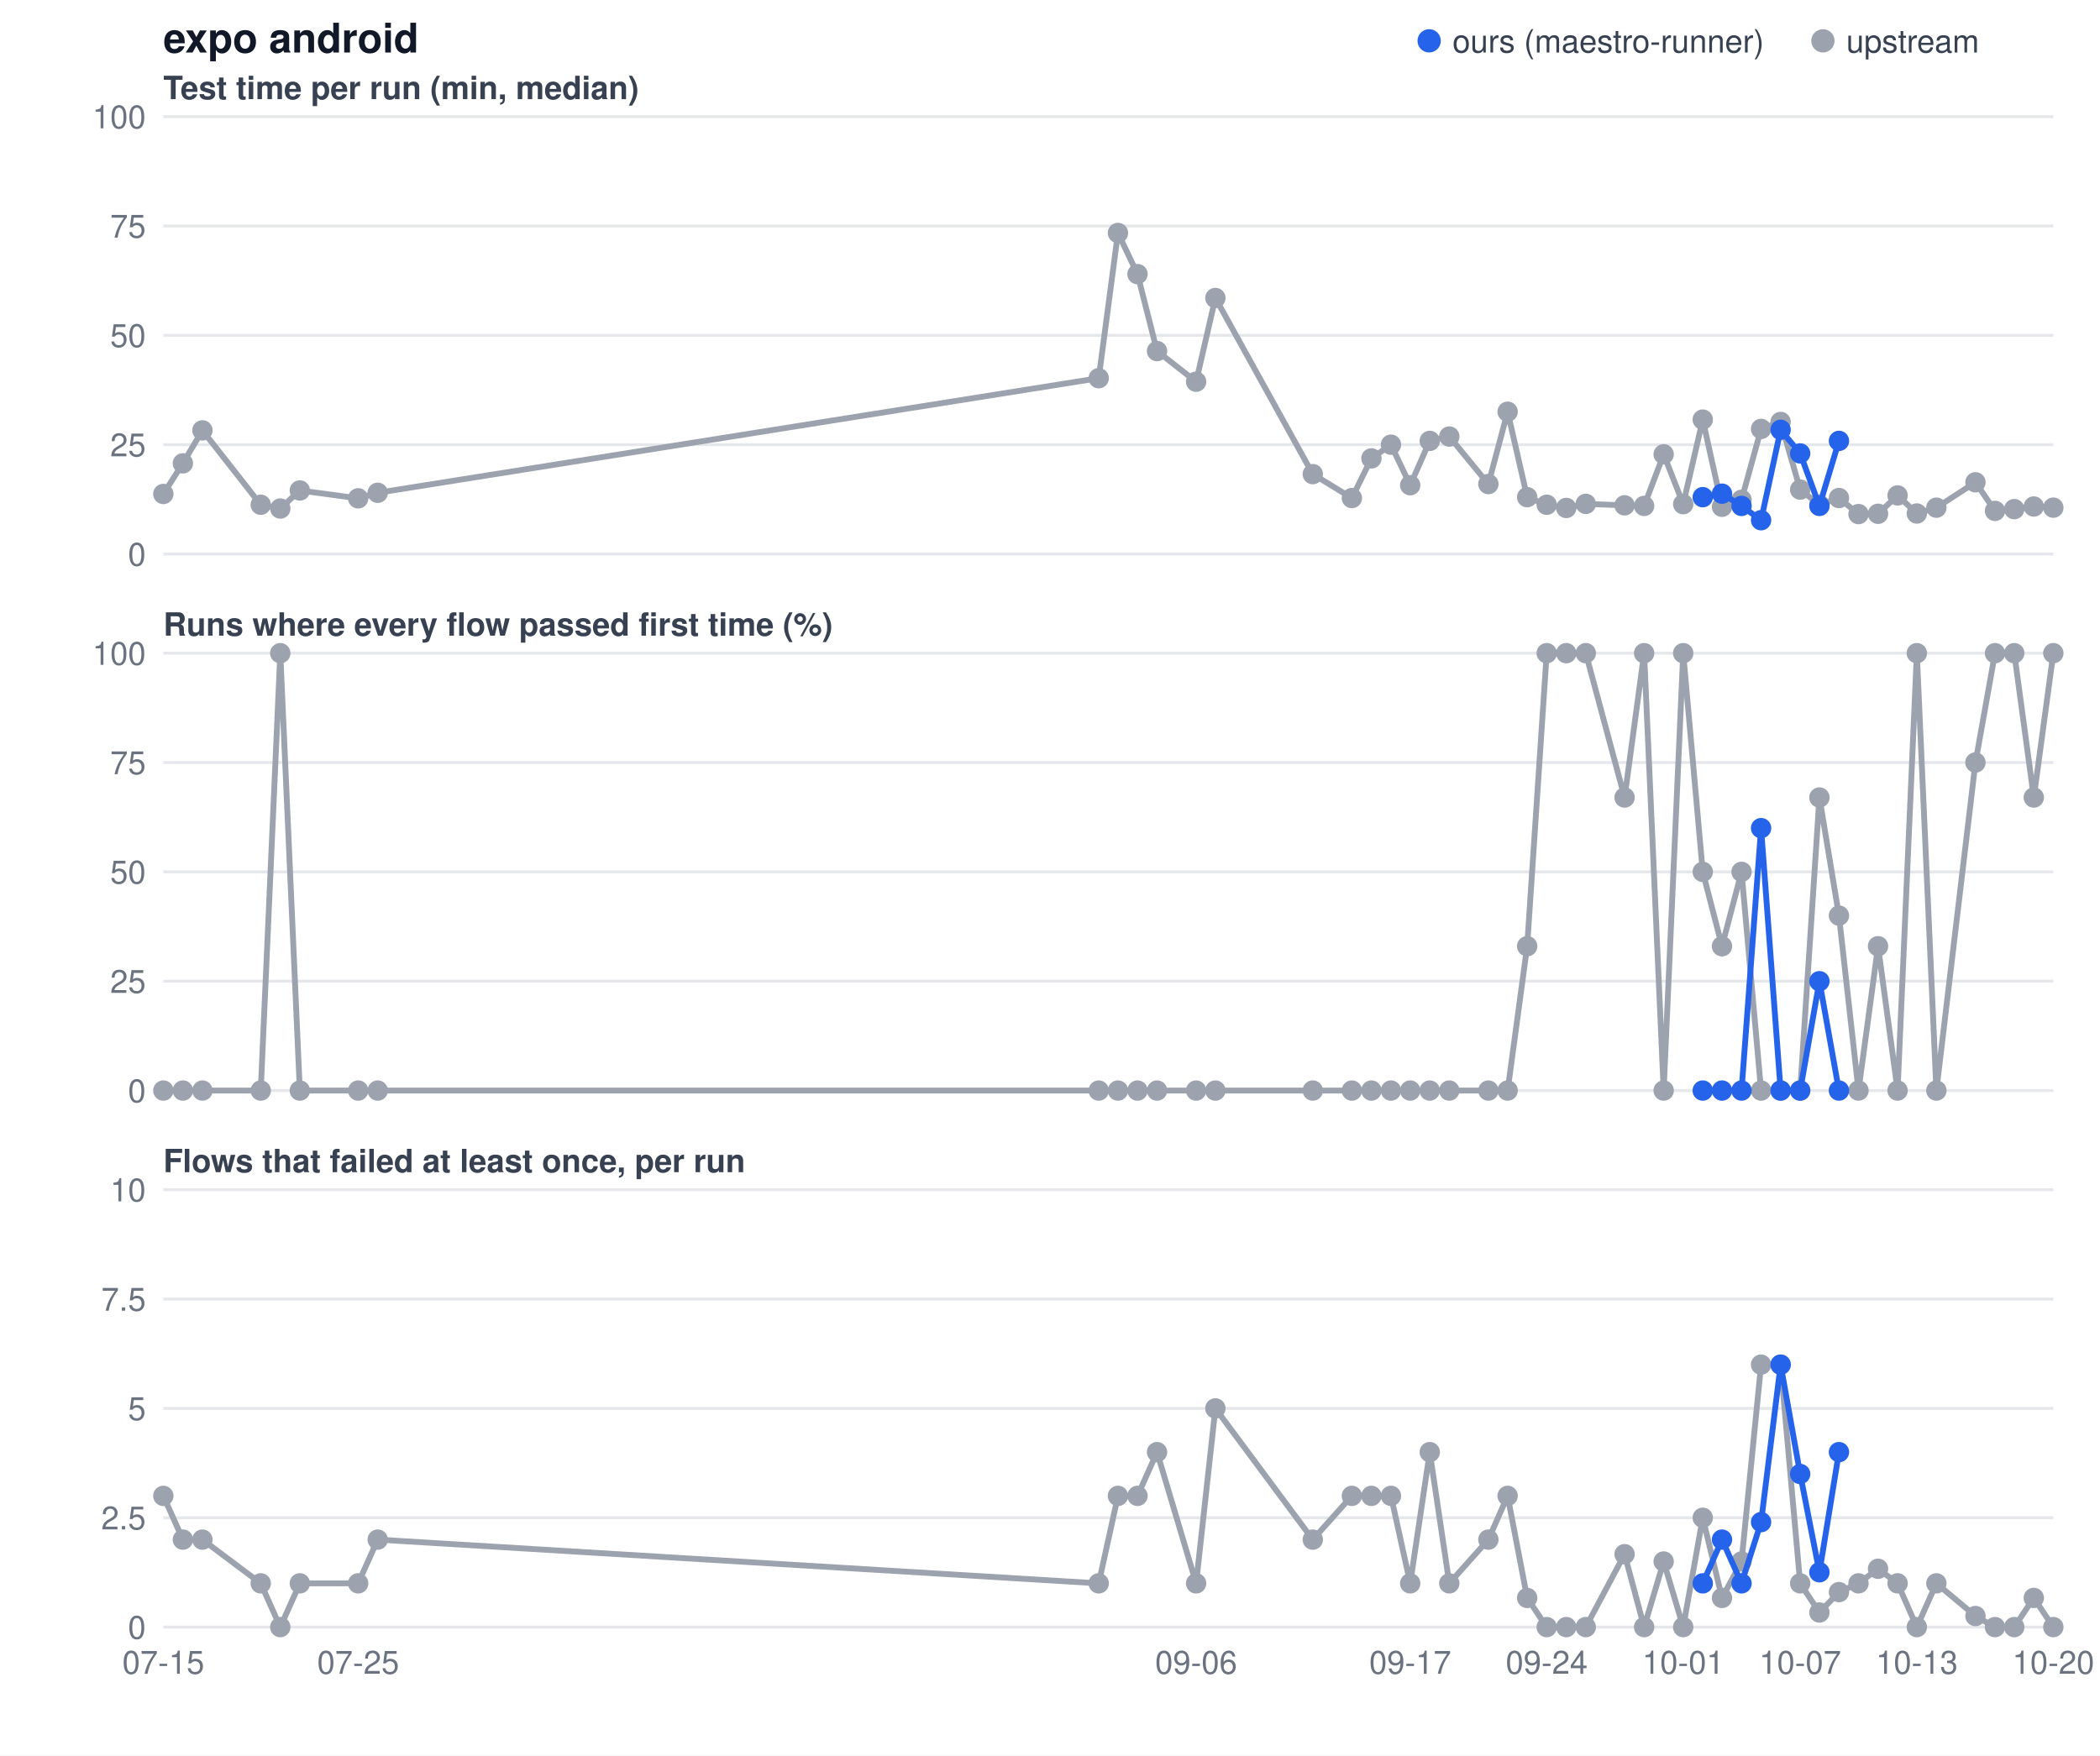
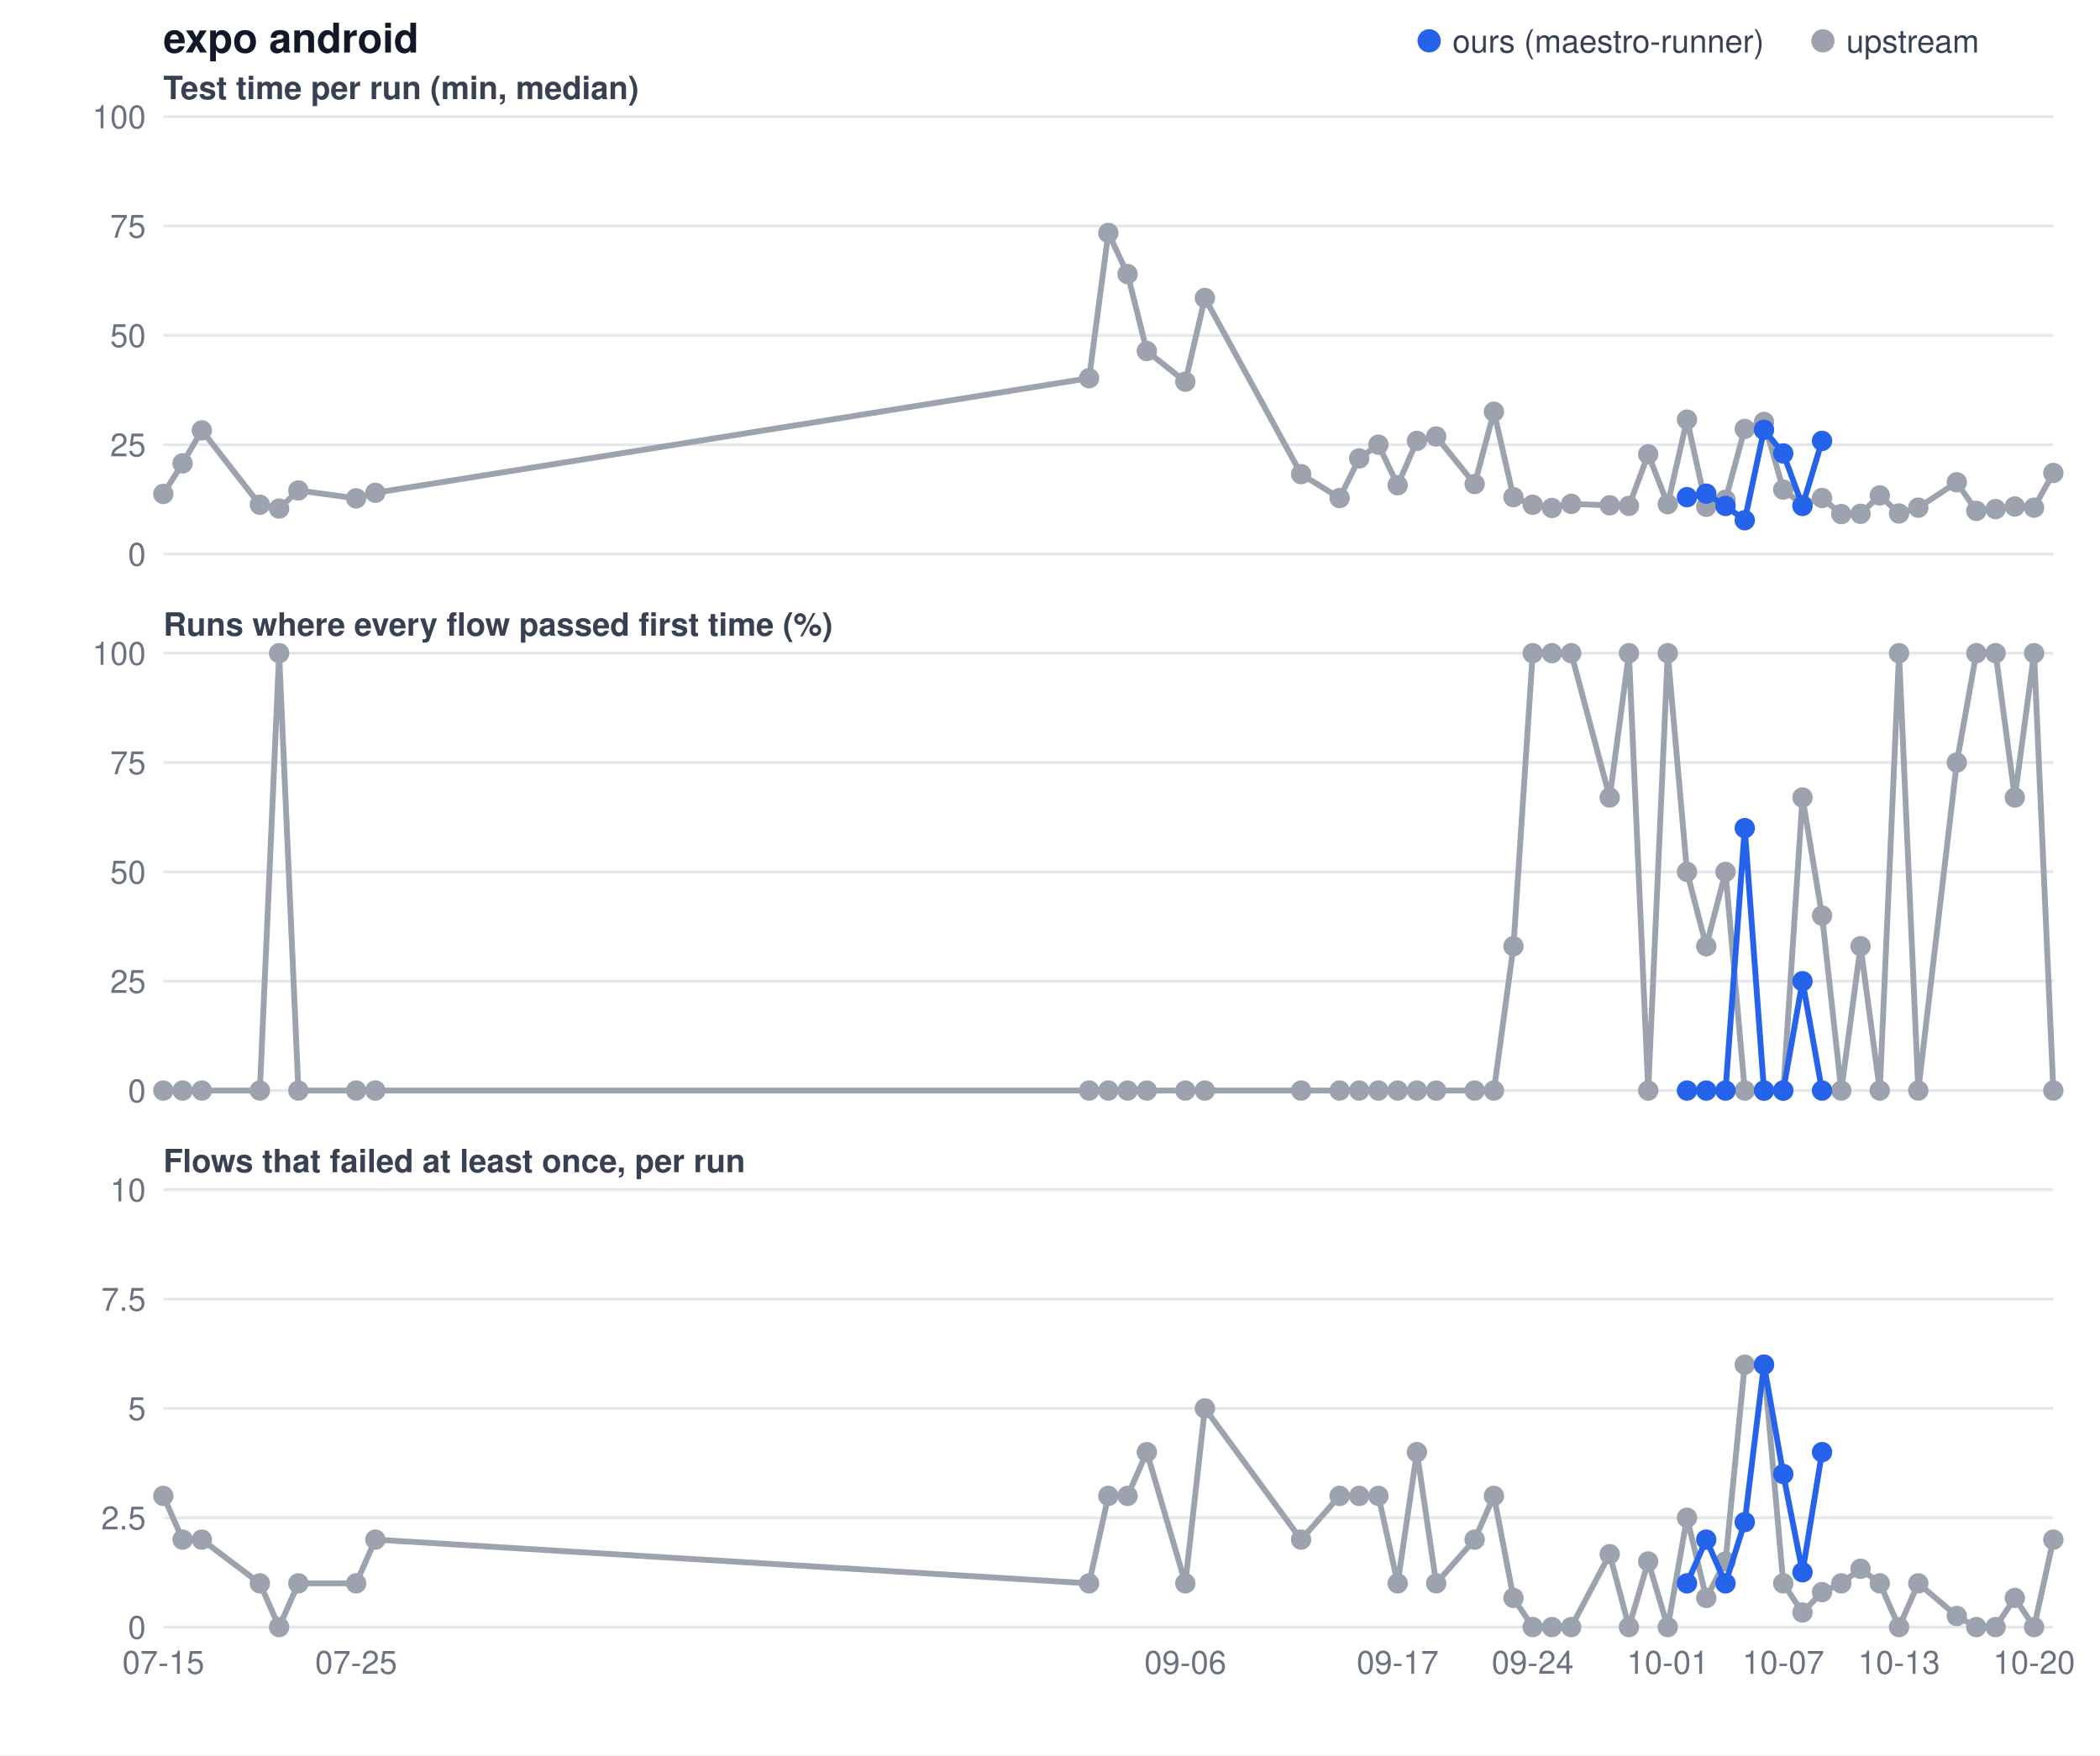
<svg xmlns="http://www.w3.org/2000/svg" width="720" height="602" font-family="-apple-system,Segoe UI,Helvetica,Arial,sans-serif" font-size="11">
  <rect width="100%" height="100%" fill="#ffffff" />
  <text x="56" y="18" font-size="14" font-weight="600" fill="#111827">expo android</text>
  <circle cx="490" cy="14" r="4" fill="#2563eb" />
  <text x="498" y="18" fill="#374151">ours (maestro-runner)</text>
  <circle cx="625" cy="14" r="4" fill="#9ca3af" />
  <text x="633" y="18" fill="#374151">upstream</text>
  <text x="56" y="34" fill="#374151" font-weight="600">Test time per run (min, median)</text>
  <line x1="56" x2="704" y1="190.0" y2="190.0" stroke="#e5e7eb" />
  <text x="50" y="194.0" text-anchor="end" fill="#6b7280">0</text>
  <line x1="56" x2="704" y1="152.5" y2="152.5" stroke="#e5e7eb" />
  <text x="50" y="156.5" text-anchor="end" fill="#6b7280">25</text>
  <line x1="56" x2="704" y1="115.0" y2="115.0" stroke="#e5e7eb" />
  <text x="50" y="119.0" text-anchor="end" fill="#6b7280">50</text>
  <line x1="56" x2="704" y1="77.5" y2="77.5" stroke="#e5e7eb" />
  <text x="50" y="81.5" text-anchor="end" fill="#6b7280">75</text>
  <line x1="56" x2="704" y1="40.0" y2="40.0" stroke="#e5e7eb" />
  <text x="50" y="44.0" text-anchor="end" fill="#6b7280">100</text>
-   <polyline fill="none" stroke="#9ca3af" stroke-width="2" points="56.0,169.4 62.7,158.9 69.4,147.6 89.4,173.1 96.1,174.4 102.8,168.2 122.8,170.9 129.5,169.0 376.7,129.7 383.3,79.9 390.0,94.0 396.7,120.4 410.1,130.9 416.7,102.2 450.1,162.6 463.5,170.8 470.2,157.2 476.9,152.5 483.5,166.4 490.2,151.2 496.9,149.7 510.3,166.0 516.9,141.2 523.6,170.5 530.3,173.1 537.0,174.2 543.7,172.8 557.0,173.3 563.7,173.5 570.4,155.8 577.1,172.9 583.8,143.9 590.4,173.8 597.1,171.4 603.8,147.1 610.5,144.7 617.2,167.9 623.8,173.1 630.5,170.8 637.2,176.3 643.9,176.2 650.6,169.9 657.2,176.1 663.9,174.1 677.3,165.4 684.0,175.2 690.6,174.6 697.3,173.7 704.0,174.1" />
+   <polyline fill="none" stroke="#9ca3af" stroke-width="2" points="56.0,169.4 62.6,158.9 69.2,147.6 89.1,173.1 95.7,174.4 102.3,168.2 122.1,170.9 128.7,169.0 373.4,129.7 380.0,79.9 386.6,94.0 393.2,120.4 406.4,130.9 413.1,102.2 446.1,162.6 459.3,170.8 466.0,157.2 472.6,152.5 479.2,166.4 485.8,151.2 492.4,149.7 505.6,166.0 512.2,141.2 518.9,170.5 525.5,173.1 532.1,174.2 538.7,172.8 551.9,173.3 558.5,173.5 565.1,155.8 571.8,172.9 578.4,143.9 585.0,173.8 591.6,171.4 598.2,147.1 604.8,144.7 611.4,167.9 618.0,173.1 624.7,170.8 631.3,176.3 637.9,176.2 644.5,169.9 651.1,176.1 657.7,174.1 670.9,165.4 677.6,175.2 684.2,174.6 690.8,173.7 697.4,174.1 704.0,162.2" />
  <circle cx="56.0" cy="169.4" r="3.5" fill="#9ca3af" />
-   <circle cx="62.7" cy="158.9" r="3.5" fill="#9ca3af" />
-   <circle cx="69.4" cy="147.6" r="3.5" fill="#9ca3af" />
-   <circle cx="89.4" cy="173.1" r="3.5" fill="#9ca3af" />
-   <circle cx="96.1" cy="174.4" r="3.5" fill="#9ca3af" />
-   <circle cx="102.8" cy="168.2" r="3.5" fill="#9ca3af" />
-   <circle cx="122.8" cy="170.9" r="3.5" fill="#9ca3af" />
-   <circle cx="129.5" cy="169.0" r="3.5" fill="#9ca3af" />
-   <circle cx="376.7" cy="129.7" r="3.5" fill="#9ca3af" />
-   <circle cx="383.3" cy="79.9" r="3.5" fill="#9ca3af" />
-   <circle cx="390.0" cy="94.0" r="3.5" fill="#9ca3af" />
-   <circle cx="396.7" cy="120.4" r="3.5" fill="#9ca3af" />
-   <circle cx="410.1" cy="130.9" r="3.5" fill="#9ca3af" />
-   <circle cx="416.7" cy="102.2" r="3.5" fill="#9ca3af" />
-   <circle cx="450.1" cy="162.6" r="3.5" fill="#9ca3af" />
-   <circle cx="463.5" cy="170.8" r="3.5" fill="#9ca3af" />
-   <circle cx="470.2" cy="157.2" r="3.5" fill="#9ca3af" />
-   <circle cx="476.9" cy="152.5" r="3.5" fill="#9ca3af" />
-   <circle cx="483.5" cy="166.4" r="3.5" fill="#9ca3af" />
-   <circle cx="490.2" cy="151.2" r="3.5" fill="#9ca3af" />
-   <circle cx="496.9" cy="149.7" r="3.5" fill="#9ca3af" />
-   <circle cx="510.3" cy="166.0" r="3.5" fill="#9ca3af" />
-   <circle cx="516.9" cy="141.2" r="3.5" fill="#9ca3af" />
-   <circle cx="523.6" cy="170.5" r="3.5" fill="#9ca3af" />
-   <circle cx="530.3" cy="173.1" r="3.5" fill="#9ca3af" />
-   <circle cx="537.0" cy="174.2" r="3.5" fill="#9ca3af" />
-   <circle cx="543.7" cy="172.8" r="3.5" fill="#9ca3af" />
-   <circle cx="557.0" cy="173.3" r="3.5" fill="#9ca3af" />
-   <circle cx="563.7" cy="173.5" r="3.5" fill="#9ca3af" />
-   <circle cx="570.4" cy="155.8" r="3.5" fill="#9ca3af" />
-   <circle cx="577.1" cy="172.9" r="3.5" fill="#9ca3af" />
-   <circle cx="583.8" cy="143.9" r="3.5" fill="#9ca3af" />
-   <circle cx="590.4" cy="173.8" r="3.5" fill="#9ca3af" />
-   <circle cx="597.1" cy="171.4" r="3.5" fill="#9ca3af" />
-   <circle cx="603.8" cy="147.1" r="3.5" fill="#9ca3af" />
-   <circle cx="610.5" cy="144.7" r="3.5" fill="#9ca3af" />
-   <circle cx="617.2" cy="167.9" r="3.5" fill="#9ca3af" />
-   <circle cx="623.8" cy="173.1" r="3.5" fill="#9ca3af" />
-   <circle cx="630.5" cy="170.8" r="3.5" fill="#9ca3af" />
-   <circle cx="637.2" cy="176.3" r="3.5" fill="#9ca3af" />
-   <circle cx="643.9" cy="176.2" r="3.5" fill="#9ca3af" />
-   <circle cx="650.6" cy="169.9" r="3.5" fill="#9ca3af" />
-   <circle cx="657.2" cy="176.1" r="3.5" fill="#9ca3af" />
-   <circle cx="663.9" cy="174.1" r="3.5" fill="#9ca3af" />
-   <circle cx="677.3" cy="165.4" r="3.5" fill="#9ca3af" />
-   <circle cx="684.0" cy="175.2" r="3.5" fill="#9ca3af" />
-   <circle cx="690.6" cy="174.6" r="3.5" fill="#9ca3af" />
-   <circle cx="697.3" cy="173.7" r="3.5" fill="#9ca3af" />
-   <circle cx="704.0" cy="174.1" r="3.5" fill="#9ca3af" />
-   <polyline fill="none" stroke="#2563eb" stroke-width="2" points="583.8,170.5 590.4,169.3 597.1,173.5 603.8,178.4 610.5,147.4 617.2,155.5 623.8,173.5 630.5,151.2" />
-   <circle cx="583.8" cy="170.5" r="3.5" fill="#2563eb" />
-   <circle cx="590.4" cy="169.3" r="3.5" fill="#2563eb" />
-   <circle cx="597.1" cy="173.5" r="3.5" fill="#2563eb" />
-   <circle cx="603.8" cy="178.4" r="3.5" fill="#2563eb" />
-   <circle cx="610.5" cy="147.4" r="3.5" fill="#2563eb" />
-   <circle cx="617.2" cy="155.5" r="3.5" fill="#2563eb" />
-   <circle cx="623.8" cy="173.5" r="3.5" fill="#2563eb" />
-   <circle cx="630.5" cy="151.2" r="3.5" fill="#2563eb" />
+   <circle cx="62.6" cy="158.9" r="3.5" fill="#9ca3af" />
+   <circle cx="69.2" cy="147.6" r="3.5" fill="#9ca3af" />
+   <circle cx="89.1" cy="173.1" r="3.5" fill="#9ca3af" />
+   <circle cx="95.7" cy="174.4" r="3.5" fill="#9ca3af" />
+   <circle cx="102.3" cy="168.2" r="3.5" fill="#9ca3af" />
+   <circle cx="122.1" cy="170.9" r="3.5" fill="#9ca3af" />
+   <circle cx="128.7" cy="169.0" r="3.5" fill="#9ca3af" />
+   <circle cx="373.4" cy="129.7" r="3.5" fill="#9ca3af" />
+   <circle cx="380.0" cy="79.9" r="3.5" fill="#9ca3af" />
+   <circle cx="386.6" cy="94.0" r="3.5" fill="#9ca3af" />
+   <circle cx="393.2" cy="120.4" r="3.5" fill="#9ca3af" />
+   <circle cx="406.4" cy="130.9" r="3.5" fill="#9ca3af" />
+   <circle cx="413.1" cy="102.2" r="3.5" fill="#9ca3af" />
+   <circle cx="446.1" cy="162.6" r="3.5" fill="#9ca3af" />
+   <circle cx="459.3" cy="170.8" r="3.5" fill="#9ca3af" />
+   <circle cx="466.0" cy="157.2" r="3.5" fill="#9ca3af" />
+   <circle cx="472.6" cy="152.5" r="3.5" fill="#9ca3af" />
+   <circle cx="479.2" cy="166.4" r="3.5" fill="#9ca3af" />
+   <circle cx="485.8" cy="151.2" r="3.5" fill="#9ca3af" />
+   <circle cx="492.4" cy="149.7" r="3.5" fill="#9ca3af" />
+   <circle cx="505.6" cy="166.0" r="3.5" fill="#9ca3af" />
+   <circle cx="512.2" cy="141.2" r="3.5" fill="#9ca3af" />
+   <circle cx="518.9" cy="170.5" r="3.5" fill="#9ca3af" />
+   <circle cx="525.5" cy="173.1" r="3.5" fill="#9ca3af" />
+   <circle cx="532.1" cy="174.2" r="3.5" fill="#9ca3af" />
+   <circle cx="538.7" cy="172.8" r="3.5" fill="#9ca3af" />
+   <circle cx="551.9" cy="173.3" r="3.5" fill="#9ca3af" />
+   <circle cx="558.5" cy="173.5" r="3.5" fill="#9ca3af" />
+   <circle cx="565.1" cy="155.8" r="3.5" fill="#9ca3af" />
+   <circle cx="571.8" cy="172.9" r="3.5" fill="#9ca3af" />
+   <circle cx="578.4" cy="143.9" r="3.5" fill="#9ca3af" />
+   <circle cx="585.0" cy="173.8" r="3.5" fill="#9ca3af" />
+   <circle cx="591.6" cy="171.4" r="3.5" fill="#9ca3af" />
+   <circle cx="598.2" cy="147.1" r="3.5" fill="#9ca3af" />
+   <circle cx="604.8" cy="144.7" r="3.5" fill="#9ca3af" />
+   <circle cx="611.4" cy="167.9" r="3.5" fill="#9ca3af" />
+   <circle cx="618.0" cy="173.1" r="3.5" fill="#9ca3af" />
+   <circle cx="624.7" cy="170.8" r="3.5" fill="#9ca3af" />
+   <circle cx="631.3" cy="176.3" r="3.5" fill="#9ca3af" />
+   <circle cx="637.9" cy="176.2" r="3.5" fill="#9ca3af" />
+   <circle cx="644.5" cy="169.9" r="3.5" fill="#9ca3af" />
+   <circle cx="651.1" cy="176.1" r="3.5" fill="#9ca3af" />
+   <circle cx="657.7" cy="174.1" r="3.5" fill="#9ca3af" />
+   <circle cx="670.9" cy="165.4" r="3.5" fill="#9ca3af" />
+   <circle cx="677.6" cy="175.2" r="3.5" fill="#9ca3af" />
+   <circle cx="684.2" cy="174.6" r="3.5" fill="#9ca3af" />
+   <circle cx="690.8" cy="173.7" r="3.5" fill="#9ca3af" />
+   <circle cx="697.4" cy="174.1" r="3.5" fill="#9ca3af" />
+   <circle cx="704.0" cy="162.2" r="3.5" fill="#9ca3af" />
+   <polyline fill="none" stroke="#2563eb" stroke-width="2" points="578.4,170.5 585.0,169.3 591.6,173.5 598.2,178.4 604.8,147.4 611.4,155.5 618.0,173.5 624.7,151.2" />
+   <circle cx="578.4" cy="170.5" r="3.5" fill="#2563eb" />
+   <circle cx="585.0" cy="169.3" r="3.5" fill="#2563eb" />
+   <circle cx="591.6" cy="173.5" r="3.5" fill="#2563eb" />
+   <circle cx="598.2" cy="178.4" r="3.5" fill="#2563eb" />
+   <circle cx="604.8" cy="147.4" r="3.5" fill="#2563eb" />
+   <circle cx="611.4" cy="155.5" r="3.5" fill="#2563eb" />
+   <circle cx="618.0" cy="173.5" r="3.5" fill="#2563eb" />
+   <circle cx="624.7" cy="151.2" r="3.5" fill="#2563eb" />
  <text x="56" y="218" fill="#374151" font-weight="600">Runs where every flow passed first time (%)</text>
  <line x1="56" x2="704" y1="374.0" y2="374.0" stroke="#e5e7eb" />
  <text x="50" y="378.0" text-anchor="end" fill="#6b7280">0</text>
  <line x1="56" x2="704" y1="336.5" y2="336.5" stroke="#e5e7eb" />
  <text x="50" y="340.5" text-anchor="end" fill="#6b7280">25</text>
  <line x1="56" x2="704" y1="299.0" y2="299.0" stroke="#e5e7eb" />
  <text x="50" y="303.0" text-anchor="end" fill="#6b7280">50</text>
  <line x1="56" x2="704" y1="261.5" y2="261.5" stroke="#e5e7eb" />
  <text x="50" y="265.5" text-anchor="end" fill="#6b7280">75</text>
  <line x1="56" x2="704" y1="224.0" y2="224.0" stroke="#e5e7eb" />
  <text x="50" y="228.0" text-anchor="end" fill="#6b7280">100</text>
-   <polyline fill="none" stroke="#9ca3af" stroke-width="2" points="56.0,374.0 62.7,374.0 69.4,374.0 89.4,374.0 96.1,224.0 102.8,374.0 122.8,374.0 129.5,374.0 376.7,374.0 383.3,374.0 390.0,374.0 396.7,374.0 410.1,374.0 416.7,374.0 450.1,374.0 463.5,374.0 470.2,374.0 476.9,374.0 483.5,374.0 490.2,374.0 496.9,374.0 510.3,374.0 516.9,374.0 523.6,324.5 530.3,224.0 537.0,224.0 543.7,224.0 557.0,273.5 563.7,224.0 570.4,374.0 577.1,224.0 583.8,299.0 590.4,324.5 597.1,299.0 603.8,374.0 610.5,374.0 617.2,374.0 623.8,273.5 630.5,314.0 637.2,374.0 643.9,324.5 650.6,374.0 657.2,224.0 663.9,374.0 677.3,261.5 684.0,224.0 690.6,224.0 697.3,273.5 704.0,224.0" />
+   <polyline fill="none" stroke="#9ca3af" stroke-width="2" points="56.0,374.0 62.6,374.0 69.2,374.0 89.1,374.0 95.7,224.0 102.3,374.0 122.1,374.0 128.7,374.0 373.4,374.0 380.0,374.0 386.6,374.0 393.2,374.0 406.4,374.0 413.1,374.0 446.1,374.0 459.3,374.0 466.0,374.0 472.6,374.0 479.2,374.0 485.8,374.0 492.4,374.0 505.6,374.0 512.2,374.0 518.9,324.5 525.5,224.0 532.1,224.0 538.7,224.0 551.9,273.5 558.5,224.0 565.1,374.0 571.8,224.0 578.4,299.0 585.0,324.5 591.6,299.0 598.2,374.0 604.8,374.0 611.4,374.0 618.0,273.5 624.7,314.0 631.3,374.0 637.9,324.5 644.5,374.0 651.1,224.0 657.7,374.0 670.9,261.5 677.6,224.0 684.2,224.0 690.8,273.5 697.4,224.0 704.0,374.0" />
  <circle cx="56.0" cy="374.0" r="3.5" fill="#9ca3af" />
-   <circle cx="62.7" cy="374.0" r="3.5" fill="#9ca3af" />
-   <circle cx="69.4" cy="374.0" r="3.5" fill="#9ca3af" />
-   <circle cx="89.4" cy="374.0" r="3.5" fill="#9ca3af" />
-   <circle cx="96.1" cy="224.0" r="3.5" fill="#9ca3af" />
-   <circle cx="102.8" cy="374.0" r="3.5" fill="#9ca3af" />
-   <circle cx="122.8" cy="374.0" r="3.5" fill="#9ca3af" />
-   <circle cx="129.5" cy="374.0" r="3.5" fill="#9ca3af" />
-   <circle cx="376.7" cy="374.0" r="3.5" fill="#9ca3af" />
-   <circle cx="383.3" cy="374.0" r="3.5" fill="#9ca3af" />
-   <circle cx="390.0" cy="374.0" r="3.5" fill="#9ca3af" />
-   <circle cx="396.7" cy="374.0" r="3.5" fill="#9ca3af" />
-   <circle cx="410.1" cy="374.0" r="3.5" fill="#9ca3af" />
-   <circle cx="416.7" cy="374.0" r="3.5" fill="#9ca3af" />
-   <circle cx="450.1" cy="374.0" r="3.5" fill="#9ca3af" />
-   <circle cx="463.5" cy="374.0" r="3.5" fill="#9ca3af" />
-   <circle cx="470.2" cy="374.0" r="3.5" fill="#9ca3af" />
-   <circle cx="476.9" cy="374.0" r="3.5" fill="#9ca3af" />
-   <circle cx="483.5" cy="374.0" r="3.5" fill="#9ca3af" />
-   <circle cx="490.2" cy="374.0" r="3.5" fill="#9ca3af" />
-   <circle cx="496.9" cy="374.0" r="3.5" fill="#9ca3af" />
-   <circle cx="510.3" cy="374.0" r="3.5" fill="#9ca3af" />
-   <circle cx="516.9" cy="374.0" r="3.5" fill="#9ca3af" />
-   <circle cx="523.6" cy="324.5" r="3.5" fill="#9ca3af" />
-   <circle cx="530.3" cy="224.0" r="3.5" fill="#9ca3af" />
-   <circle cx="537.0" cy="224.0" r="3.5" fill="#9ca3af" />
-   <circle cx="543.7" cy="224.0" r="3.5" fill="#9ca3af" />
-   <circle cx="557.0" cy="273.5" r="3.5" fill="#9ca3af" />
-   <circle cx="563.7" cy="224.0" r="3.5" fill="#9ca3af" />
-   <circle cx="570.4" cy="374.0" r="3.5" fill="#9ca3af" />
-   <circle cx="577.1" cy="224.0" r="3.5" fill="#9ca3af" />
-   <circle cx="583.8" cy="299.0" r="3.5" fill="#9ca3af" />
-   <circle cx="590.4" cy="324.5" r="3.5" fill="#9ca3af" />
-   <circle cx="597.1" cy="299.0" r="3.5" fill="#9ca3af" />
-   <circle cx="603.8" cy="374.0" r="3.5" fill="#9ca3af" />
-   <circle cx="610.5" cy="374.0" r="3.5" fill="#9ca3af" />
-   <circle cx="617.2" cy="374.0" r="3.5" fill="#9ca3af" />
-   <circle cx="623.8" cy="273.5" r="3.5" fill="#9ca3af" />
-   <circle cx="630.5" cy="314.0" r="3.5" fill="#9ca3af" />
-   <circle cx="637.2" cy="374.0" r="3.5" fill="#9ca3af" />
-   <circle cx="643.9" cy="324.5" r="3.5" fill="#9ca3af" />
-   <circle cx="650.6" cy="374.0" r="3.5" fill="#9ca3af" />
-   <circle cx="657.2" cy="224.0" r="3.5" fill="#9ca3af" />
-   <circle cx="663.9" cy="374.0" r="3.5" fill="#9ca3af" />
-   <circle cx="677.3" cy="261.5" r="3.5" fill="#9ca3af" />
-   <circle cx="684.0" cy="224.0" r="3.5" fill="#9ca3af" />
-   <circle cx="690.6" cy="224.0" r="3.5" fill="#9ca3af" />
-   <circle cx="697.3" cy="273.5" r="3.5" fill="#9ca3af" />
-   <circle cx="704.0" cy="224.0" r="3.5" fill="#9ca3af" />
-   <polyline fill="none" stroke="#2563eb" stroke-width="2" points="583.8,374.0 590.4,374.0 597.1,374.0 603.8,284.0 610.5,374.0 617.2,374.0 623.8,336.5 630.5,374.0" />
-   <circle cx="583.8" cy="374.0" r="3.5" fill="#2563eb" />
-   <circle cx="590.4" cy="374.0" r="3.5" fill="#2563eb" />
-   <circle cx="597.1" cy="374.0" r="3.5" fill="#2563eb" />
-   <circle cx="603.8" cy="284.0" r="3.5" fill="#2563eb" />
-   <circle cx="610.5" cy="374.0" r="3.5" fill="#2563eb" />
-   <circle cx="617.2" cy="374.0" r="3.5" fill="#2563eb" />
-   <circle cx="623.8" cy="336.5" r="3.5" fill="#2563eb" />
-   <circle cx="630.5" cy="374.0" r="3.5" fill="#2563eb" />
+   <circle cx="62.6" cy="374.0" r="3.5" fill="#9ca3af" />
+   <circle cx="69.2" cy="374.0" r="3.5" fill="#9ca3af" />
+   <circle cx="89.1" cy="374.0" r="3.5" fill="#9ca3af" />
+   <circle cx="95.7" cy="224.0" r="3.5" fill="#9ca3af" />
+   <circle cx="102.3" cy="374.0" r="3.5" fill="#9ca3af" />
+   <circle cx="122.1" cy="374.0" r="3.5" fill="#9ca3af" />
+   <circle cx="128.7" cy="374.0" r="3.5" fill="#9ca3af" />
+   <circle cx="373.4" cy="374.0" r="3.5" fill="#9ca3af" />
+   <circle cx="380.0" cy="374.0" r="3.5" fill="#9ca3af" />
+   <circle cx="386.6" cy="374.0" r="3.5" fill="#9ca3af" />
+   <circle cx="393.2" cy="374.0" r="3.5" fill="#9ca3af" />
+   <circle cx="406.4" cy="374.0" r="3.5" fill="#9ca3af" />
+   <circle cx="413.1" cy="374.0" r="3.5" fill="#9ca3af" />
+   <circle cx="446.1" cy="374.0" r="3.5" fill="#9ca3af" />
+   <circle cx="459.3" cy="374.0" r="3.5" fill="#9ca3af" />
+   <circle cx="466.0" cy="374.0" r="3.5" fill="#9ca3af" />
+   <circle cx="472.6" cy="374.0" r="3.5" fill="#9ca3af" />
+   <circle cx="479.2" cy="374.0" r="3.5" fill="#9ca3af" />
+   <circle cx="485.8" cy="374.0" r="3.5" fill="#9ca3af" />
+   <circle cx="492.4" cy="374.0" r="3.5" fill="#9ca3af" />
+   <circle cx="505.6" cy="374.0" r="3.5" fill="#9ca3af" />
+   <circle cx="512.2" cy="374.0" r="3.5" fill="#9ca3af" />
+   <circle cx="518.9" cy="324.5" r="3.5" fill="#9ca3af" />
+   <circle cx="525.5" cy="224.0" r="3.5" fill="#9ca3af" />
+   <circle cx="532.1" cy="224.0" r="3.5" fill="#9ca3af" />
+   <circle cx="538.7" cy="224.0" r="3.5" fill="#9ca3af" />
+   <circle cx="551.9" cy="273.5" r="3.5" fill="#9ca3af" />
+   <circle cx="558.5" cy="224.0" r="3.5" fill="#9ca3af" />
+   <circle cx="565.1" cy="374.0" r="3.5" fill="#9ca3af" />
+   <circle cx="571.8" cy="224.0" r="3.5" fill="#9ca3af" />
+   <circle cx="578.4" cy="299.0" r="3.5" fill="#9ca3af" />
+   <circle cx="585.0" cy="324.5" r="3.5" fill="#9ca3af" />
+   <circle cx="591.6" cy="299.0" r="3.5" fill="#9ca3af" />
+   <circle cx="598.2" cy="374.0" r="3.5" fill="#9ca3af" />
+   <circle cx="604.8" cy="374.0" r="3.5" fill="#9ca3af" />
+   <circle cx="611.4" cy="374.0" r="3.5" fill="#9ca3af" />
+   <circle cx="618.0" cy="273.5" r="3.5" fill="#9ca3af" />
+   <circle cx="624.7" cy="314.0" r="3.5" fill="#9ca3af" />
+   <circle cx="631.3" cy="374.0" r="3.5" fill="#9ca3af" />
+   <circle cx="637.9" cy="324.5" r="3.5" fill="#9ca3af" />
+   <circle cx="644.5" cy="374.0" r="3.5" fill="#9ca3af" />
+   <circle cx="651.1" cy="224.0" r="3.5" fill="#9ca3af" />
+   <circle cx="657.7" cy="374.0" r="3.5" fill="#9ca3af" />
+   <circle cx="670.9" cy="261.5" r="3.5" fill="#9ca3af" />
+   <circle cx="677.6" cy="224.0" r="3.5" fill="#9ca3af" />
+   <circle cx="684.2" cy="224.0" r="3.5" fill="#9ca3af" />
+   <circle cx="690.8" cy="273.5" r="3.5" fill="#9ca3af" />
+   <circle cx="697.4" cy="224.0" r="3.5" fill="#9ca3af" />
+   <circle cx="704.0" cy="374.0" r="3.5" fill="#9ca3af" />
+   <polyline fill="none" stroke="#2563eb" stroke-width="2" points="578.4,374.0 585.0,374.0 591.6,374.0 598.2,284.0 604.8,374.0 611.4,374.0 618.0,336.5 624.7,374.0" />
+   <circle cx="578.4" cy="374.0" r="3.5" fill="#2563eb" />
+   <circle cx="585.0" cy="374.0" r="3.5" fill="#2563eb" />
+   <circle cx="591.6" cy="374.0" r="3.5" fill="#2563eb" />
+   <circle cx="598.2" cy="284.0" r="3.5" fill="#2563eb" />
+   <circle cx="604.8" cy="374.0" r="3.5" fill="#2563eb" />
+   <circle cx="611.4" cy="374.0" r="3.5" fill="#2563eb" />
+   <circle cx="618.0" cy="336.5" r="3.5" fill="#2563eb" />
+   <circle cx="624.7" cy="374.0" r="3.5" fill="#2563eb" />
  <text x="56" y="402" fill="#374151" font-weight="600">Flows that failed at least once, per run</text>
  <line x1="56" x2="704" y1="558.0" y2="558.0" stroke="#e5e7eb" />
  <text x="50" y="562.0" text-anchor="end" fill="#6b7280">0</text>
  <line x1="56" x2="704" y1="520.5" y2="520.5" stroke="#e5e7eb" />
  <text x="50" y="524.5" text-anchor="end" fill="#6b7280">2.5</text>
  <line x1="56" x2="704" y1="483.0" y2="483.0" stroke="#e5e7eb" />
  <text x="50" y="487.0" text-anchor="end" fill="#6b7280">5</text>
  <line x1="56" x2="704" y1="445.5" y2="445.5" stroke="#e5e7eb" />
  <text x="50" y="449.5" text-anchor="end" fill="#6b7280">7.5</text>
  <line x1="56" x2="704" y1="408.0" y2="408.0" stroke="#e5e7eb" />
  <text x="50" y="412.0" text-anchor="end" fill="#6b7280">10</text>
-   <polyline fill="none" stroke="#9ca3af" stroke-width="2" points="56.0,513.0 62.7,528.0 69.4,528.0 89.4,543.0 96.1,558.0 102.8,543.0 122.8,543.0 129.5,528.0 376.7,543.0 383.3,513.0 390.0,513.0 396.7,498.0 410.1,543.0 416.7,483.0 450.1,528.0 463.5,513.0 470.2,513.0 476.9,513.0 483.5,543.0 490.2,498.0 496.9,543.0 510.3,528.0 516.9,513.0 523.6,548.0 530.3,558.0 537.0,558.0 543.7,558.0 557.0,533.0 563.7,558.0 570.4,535.5 577.1,558.0 583.8,520.5 590.4,548.0 597.1,535.5 603.8,468.0 610.5,468.0 617.2,543.0 623.8,553.0 630.5,546.0 637.2,543.0 643.9,538.0 650.6,543.0 657.2,558.0 663.9,543.0 677.3,554.2 684.0,558.0 690.6,558.0 697.3,548.0 704.0,558.0" />
+   <polyline fill="none" stroke="#9ca3af" stroke-width="2" points="56.0,513.0 62.6,528.0 69.2,528.0 89.1,543.0 95.7,558.0 102.3,543.0 122.1,543.0 128.7,528.0 373.4,543.0 380.0,513.0 386.6,513.0 393.2,498.0 406.4,543.0 413.1,483.0 446.1,528.0 459.3,513.0 466.0,513.0 472.6,513.0 479.2,543.0 485.8,498.0 492.4,543.0 505.6,528.0 512.2,513.0 518.9,548.0 525.5,558.0 532.1,558.0 538.7,558.0 551.9,533.0 558.5,558.0 565.1,535.5 571.8,558.0 578.4,520.5 585.0,548.0 591.6,535.5 598.2,468.0 604.8,468.0 611.4,543.0 618.0,553.0 624.7,546.0 631.3,543.0 637.9,538.0 644.5,543.0 651.1,558.0 657.7,543.0 670.9,554.2 677.6,558.0 684.2,558.0 690.8,548.0 697.4,558.0 704.0,528.0" />
  <circle cx="56.0" cy="513.0" r="3.5" fill="#9ca3af" />
-   <circle cx="62.7" cy="528.0" r="3.5" fill="#9ca3af" />
-   <circle cx="69.4" cy="528.0" r="3.5" fill="#9ca3af" />
-   <circle cx="89.4" cy="543.0" r="3.5" fill="#9ca3af" />
-   <circle cx="96.1" cy="558.0" r="3.5" fill="#9ca3af" />
-   <circle cx="102.8" cy="543.0" r="3.5" fill="#9ca3af" />
-   <circle cx="122.8" cy="543.0" r="3.5" fill="#9ca3af" />
-   <circle cx="129.5" cy="528.0" r="3.5" fill="#9ca3af" />
-   <circle cx="376.7" cy="543.0" r="3.5" fill="#9ca3af" />
-   <circle cx="383.3" cy="513.0" r="3.5" fill="#9ca3af" />
-   <circle cx="390.0" cy="513.0" r="3.5" fill="#9ca3af" />
-   <circle cx="396.7" cy="498.0" r="3.5" fill="#9ca3af" />
-   <circle cx="410.1" cy="543.0" r="3.5" fill="#9ca3af" />
-   <circle cx="416.7" cy="483.0" r="3.5" fill="#9ca3af" />
-   <circle cx="450.1" cy="528.0" r="3.5" fill="#9ca3af" />
-   <circle cx="463.5" cy="513.0" r="3.5" fill="#9ca3af" />
-   <circle cx="470.2" cy="513.0" r="3.5" fill="#9ca3af" />
-   <circle cx="476.9" cy="513.0" r="3.5" fill="#9ca3af" />
-   <circle cx="483.5" cy="543.0" r="3.5" fill="#9ca3af" />
-   <circle cx="490.2" cy="498.0" r="3.5" fill="#9ca3af" />
-   <circle cx="496.9" cy="543.0" r="3.5" fill="#9ca3af" />
-   <circle cx="510.3" cy="528.0" r="3.5" fill="#9ca3af" />
-   <circle cx="516.9" cy="513.0" r="3.5" fill="#9ca3af" />
-   <circle cx="523.6" cy="548.0" r="3.5" fill="#9ca3af" />
-   <circle cx="530.3" cy="558.0" r="3.5" fill="#9ca3af" />
-   <circle cx="537.0" cy="558.0" r="3.5" fill="#9ca3af" />
-   <circle cx="543.7" cy="558.0" r="3.5" fill="#9ca3af" />
-   <circle cx="557.0" cy="533.0" r="3.5" fill="#9ca3af" />
-   <circle cx="563.7" cy="558.0" r="3.5" fill="#9ca3af" />
-   <circle cx="570.4" cy="535.5" r="3.5" fill="#9ca3af" />
-   <circle cx="577.1" cy="558.0" r="3.5" fill="#9ca3af" />
-   <circle cx="583.8" cy="520.5" r="3.5" fill="#9ca3af" />
-   <circle cx="590.4" cy="548.0" r="3.5" fill="#9ca3af" />
-   <circle cx="597.1" cy="535.5" r="3.5" fill="#9ca3af" />
-   <circle cx="603.8" cy="468.0" r="3.5" fill="#9ca3af" />
-   <circle cx="610.5" cy="468.0" r="3.5" fill="#9ca3af" />
-   <circle cx="617.2" cy="543.0" r="3.5" fill="#9ca3af" />
-   <circle cx="623.8" cy="553.0" r="3.5" fill="#9ca3af" />
-   <circle cx="630.5" cy="546.0" r="3.5" fill="#9ca3af" />
-   <circle cx="637.2" cy="543.0" r="3.5" fill="#9ca3af" />
-   <circle cx="643.9" cy="538.0" r="3.5" fill="#9ca3af" />
-   <circle cx="650.6" cy="543.0" r="3.5" fill="#9ca3af" />
-   <circle cx="657.2" cy="558.0" r="3.5" fill="#9ca3af" />
-   <circle cx="663.9" cy="543.0" r="3.5" fill="#9ca3af" />
-   <circle cx="677.3" cy="554.2" r="3.5" fill="#9ca3af" />
-   <circle cx="684.0" cy="558.0" r="3.5" fill="#9ca3af" />
-   <circle cx="690.6" cy="558.0" r="3.5" fill="#9ca3af" />
-   <circle cx="697.3" cy="548.0" r="3.5" fill="#9ca3af" />
-   <circle cx="704.0" cy="558.0" r="3.5" fill="#9ca3af" />
-   <polyline fill="none" stroke="#2563eb" stroke-width="2" points="583.8,543.0 590.4,528.0 597.1,543.0 603.8,522.0 610.5,468.0 617.2,505.5 623.8,539.2 630.5,498.0" />
-   <circle cx="583.8" cy="543.0" r="3.5" fill="#2563eb" />
-   <circle cx="590.4" cy="528.0" r="3.5" fill="#2563eb" />
-   <circle cx="597.1" cy="543.0" r="3.5" fill="#2563eb" />
-   <circle cx="603.8" cy="522.0" r="3.5" fill="#2563eb" />
-   <circle cx="610.5" cy="468.0" r="3.5" fill="#2563eb" />
-   <circle cx="617.2" cy="505.5" r="3.5" fill="#2563eb" />
-   <circle cx="623.8" cy="539.2" r="3.5" fill="#2563eb" />
-   <circle cx="630.5" cy="498.0" r="3.5" fill="#2563eb" />
+   <circle cx="62.6" cy="528.0" r="3.5" fill="#9ca3af" />
+   <circle cx="69.2" cy="528.0" r="3.5" fill="#9ca3af" />
+   <circle cx="89.1" cy="543.0" r="3.5" fill="#9ca3af" />
+   <circle cx="95.7" cy="558.0" r="3.5" fill="#9ca3af" />
+   <circle cx="102.3" cy="543.0" r="3.5" fill="#9ca3af" />
+   <circle cx="122.1" cy="543.0" r="3.5" fill="#9ca3af" />
+   <circle cx="128.7" cy="528.0" r="3.5" fill="#9ca3af" />
+   <circle cx="373.4" cy="543.0" r="3.5" fill="#9ca3af" />
+   <circle cx="380.0" cy="513.0" r="3.5" fill="#9ca3af" />
+   <circle cx="386.6" cy="513.0" r="3.5" fill="#9ca3af" />
+   <circle cx="393.2" cy="498.0" r="3.5" fill="#9ca3af" />
+   <circle cx="406.4" cy="543.0" r="3.5" fill="#9ca3af" />
+   <circle cx="413.1" cy="483.0" r="3.5" fill="#9ca3af" />
+   <circle cx="446.1" cy="528.0" r="3.5" fill="#9ca3af" />
+   <circle cx="459.3" cy="513.0" r="3.5" fill="#9ca3af" />
+   <circle cx="466.0" cy="513.0" r="3.5" fill="#9ca3af" />
+   <circle cx="472.6" cy="513.0" r="3.5" fill="#9ca3af" />
+   <circle cx="479.2" cy="543.0" r="3.5" fill="#9ca3af" />
+   <circle cx="485.8" cy="498.0" r="3.5" fill="#9ca3af" />
+   <circle cx="492.4" cy="543.0" r="3.5" fill="#9ca3af" />
+   <circle cx="505.6" cy="528.0" r="3.5" fill="#9ca3af" />
+   <circle cx="512.2" cy="513.0" r="3.5" fill="#9ca3af" />
+   <circle cx="518.9" cy="548.0" r="3.5" fill="#9ca3af" />
+   <circle cx="525.5" cy="558.0" r="3.5" fill="#9ca3af" />
+   <circle cx="532.1" cy="558.0" r="3.5" fill="#9ca3af" />
+   <circle cx="538.7" cy="558.0" r="3.5" fill="#9ca3af" />
+   <circle cx="551.9" cy="533.0" r="3.5" fill="#9ca3af" />
+   <circle cx="558.5" cy="558.0" r="3.5" fill="#9ca3af" />
+   <circle cx="565.1" cy="535.5" r="3.5" fill="#9ca3af" />
+   <circle cx="571.8" cy="558.0" r="3.5" fill="#9ca3af" />
+   <circle cx="578.4" cy="520.5" r="3.5" fill="#9ca3af" />
+   <circle cx="585.0" cy="548.0" r="3.5" fill="#9ca3af" />
+   <circle cx="591.6" cy="535.5" r="3.5" fill="#9ca3af" />
+   <circle cx="598.2" cy="468.0" r="3.5" fill="#9ca3af" />
+   <circle cx="604.8" cy="468.0" r="3.5" fill="#9ca3af" />
+   <circle cx="611.4" cy="543.0" r="3.5" fill="#9ca3af" />
+   <circle cx="618.0" cy="553.0" r="3.5" fill="#9ca3af" />
+   <circle cx="624.7" cy="546.0" r="3.5" fill="#9ca3af" />
+   <circle cx="631.3" cy="543.0" r="3.5" fill="#9ca3af" />
+   <circle cx="637.9" cy="538.0" r="3.5" fill="#9ca3af" />
+   <circle cx="644.5" cy="543.0" r="3.5" fill="#9ca3af" />
+   <circle cx="651.1" cy="558.0" r="3.5" fill="#9ca3af" />
+   <circle cx="657.7" cy="543.0" r="3.5" fill="#9ca3af" />
+   <circle cx="670.9" cy="554.2" r="3.5" fill="#9ca3af" />
+   <circle cx="677.6" cy="558.0" r="3.5" fill="#9ca3af" />
+   <circle cx="684.2" cy="558.0" r="3.5" fill="#9ca3af" />
+   <circle cx="690.8" cy="548.0" r="3.5" fill="#9ca3af" />
+   <circle cx="697.4" cy="558.0" r="3.5" fill="#9ca3af" />
+   <circle cx="704.0" cy="528.0" r="3.5" fill="#9ca3af" />
+   <polyline fill="none" stroke="#2563eb" stroke-width="2" points="578.4,543.0 585.0,528.0 591.6,543.0 598.2,522.0 604.8,468.0 611.4,505.5 618.0,539.2 624.7,498.0" />
+   <circle cx="578.4" cy="543.0" r="3.5" fill="#2563eb" />
+   <circle cx="585.0" cy="528.0" r="3.5" fill="#2563eb" />
+   <circle cx="591.6" cy="543.0" r="3.5" fill="#2563eb" />
+   <circle cx="598.2" cy="522.0" r="3.5" fill="#2563eb" />
+   <circle cx="604.8" cy="468.0" r="3.5" fill="#2563eb" />
+   <circle cx="611.4" cy="505.5" r="3.5" fill="#2563eb" />
+   <circle cx="618.0" cy="539.2" r="3.5" fill="#2563eb" />
+   <circle cx="624.7" cy="498.0" r="3.5" fill="#2563eb" />
  <text x="56.0" y="574" text-anchor="middle" fill="#6b7280">07-15</text>
-   <text x="122.8" y="574" text-anchor="middle" fill="#6b7280">07-25</text>
-   <text x="410.1" y="574" text-anchor="middle" fill="#6b7280">09-06</text>
-   <text x="483.5" y="574" text-anchor="middle" fill="#6b7280">09-17</text>
-   <text x="530.3" y="574" text-anchor="middle" fill="#6b7280">09-24</text>
-   <text x="577.1" y="574" text-anchor="middle" fill="#6b7280">10-01</text>
-   <text x="617.2" y="574" text-anchor="middle" fill="#6b7280">10-07</text>
-   <text x="657.2" y="574" text-anchor="middle" fill="#6b7280">10-13</text>
-   <text x="704.0" y="574" text-anchor="middle" fill="#6b7280">10-20</text>
+   <text x="122.1" y="574" text-anchor="middle" fill="#6b7280">07-25</text>
+   <text x="406.4" y="574" text-anchor="middle" fill="#6b7280">09-06</text>
+   <text x="479.2" y="574" text-anchor="middle" fill="#6b7280">09-17</text>
+   <text x="525.5" y="574" text-anchor="middle" fill="#6b7280">09-24</text>
+   <text x="571.8" y="574" text-anchor="middle" fill="#6b7280">10-01</text>
+   <text x="611.4" y="574" text-anchor="middle" fill="#6b7280">10-07</text>
+   <text x="651.1" y="574" text-anchor="middle" fill="#6b7280">10-13</text>
+   <text x="697.4" y="574" text-anchor="middle" fill="#6b7280">10-20</text>
</svg>
